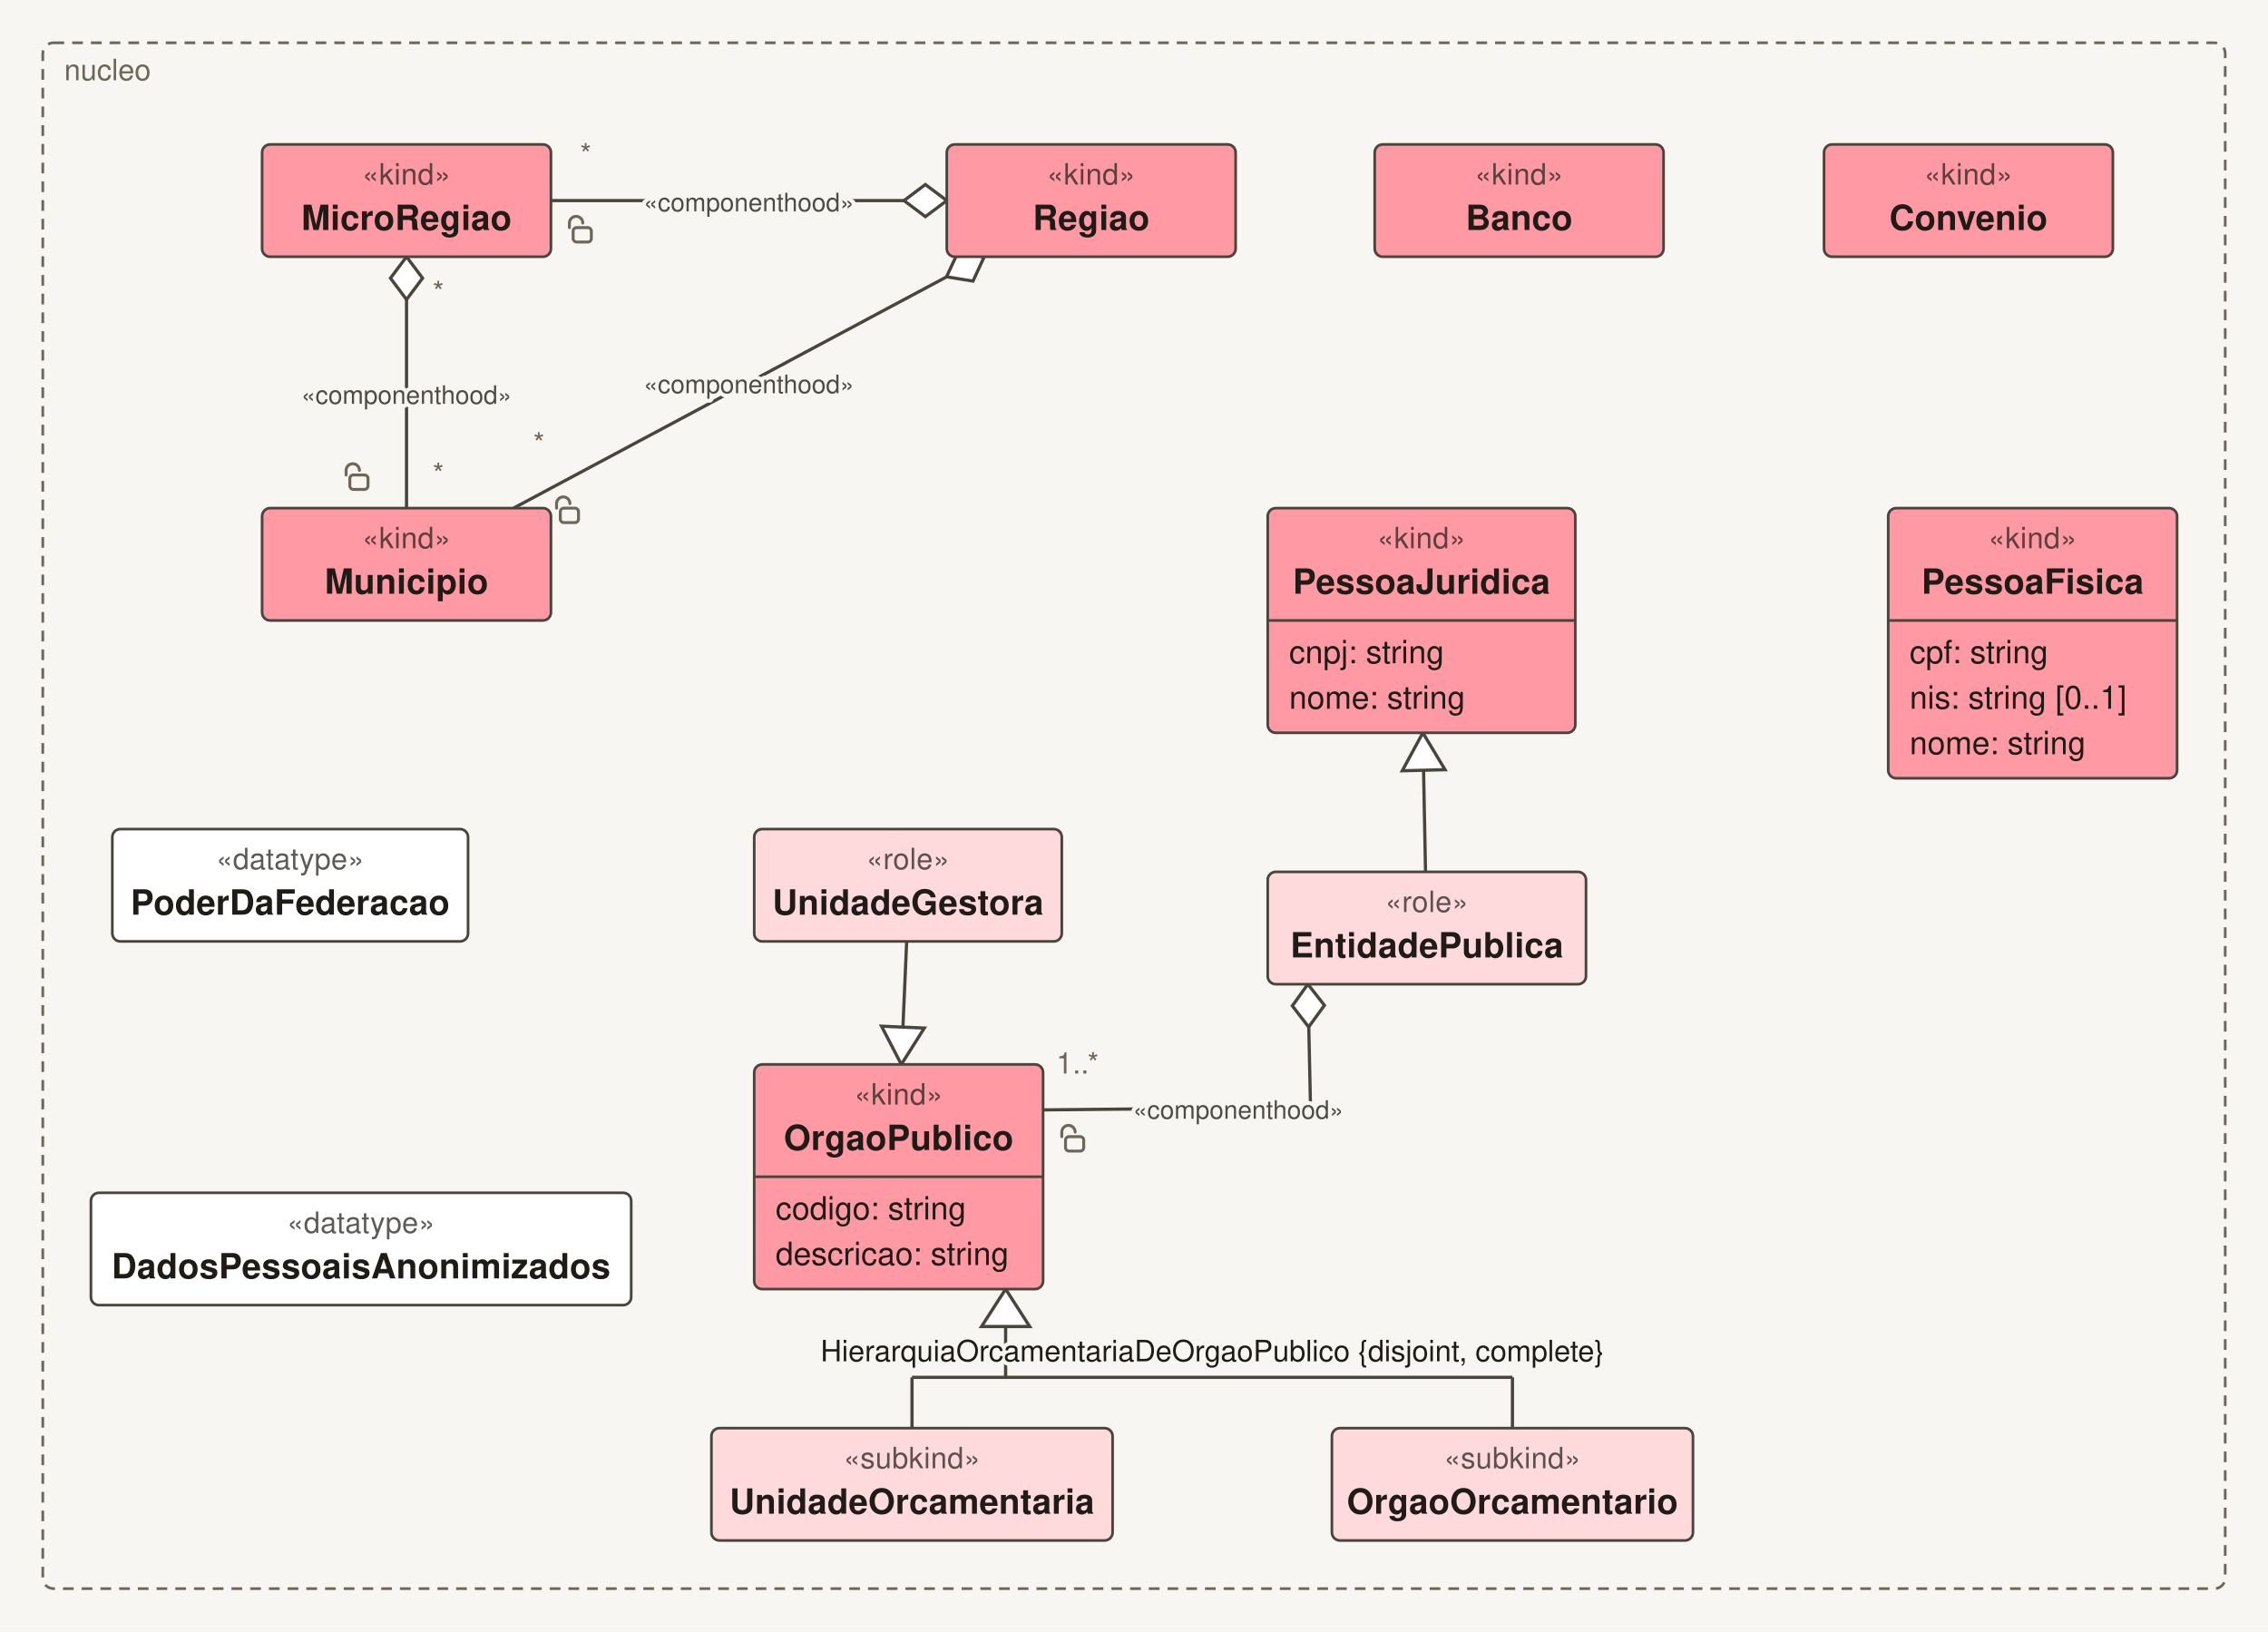
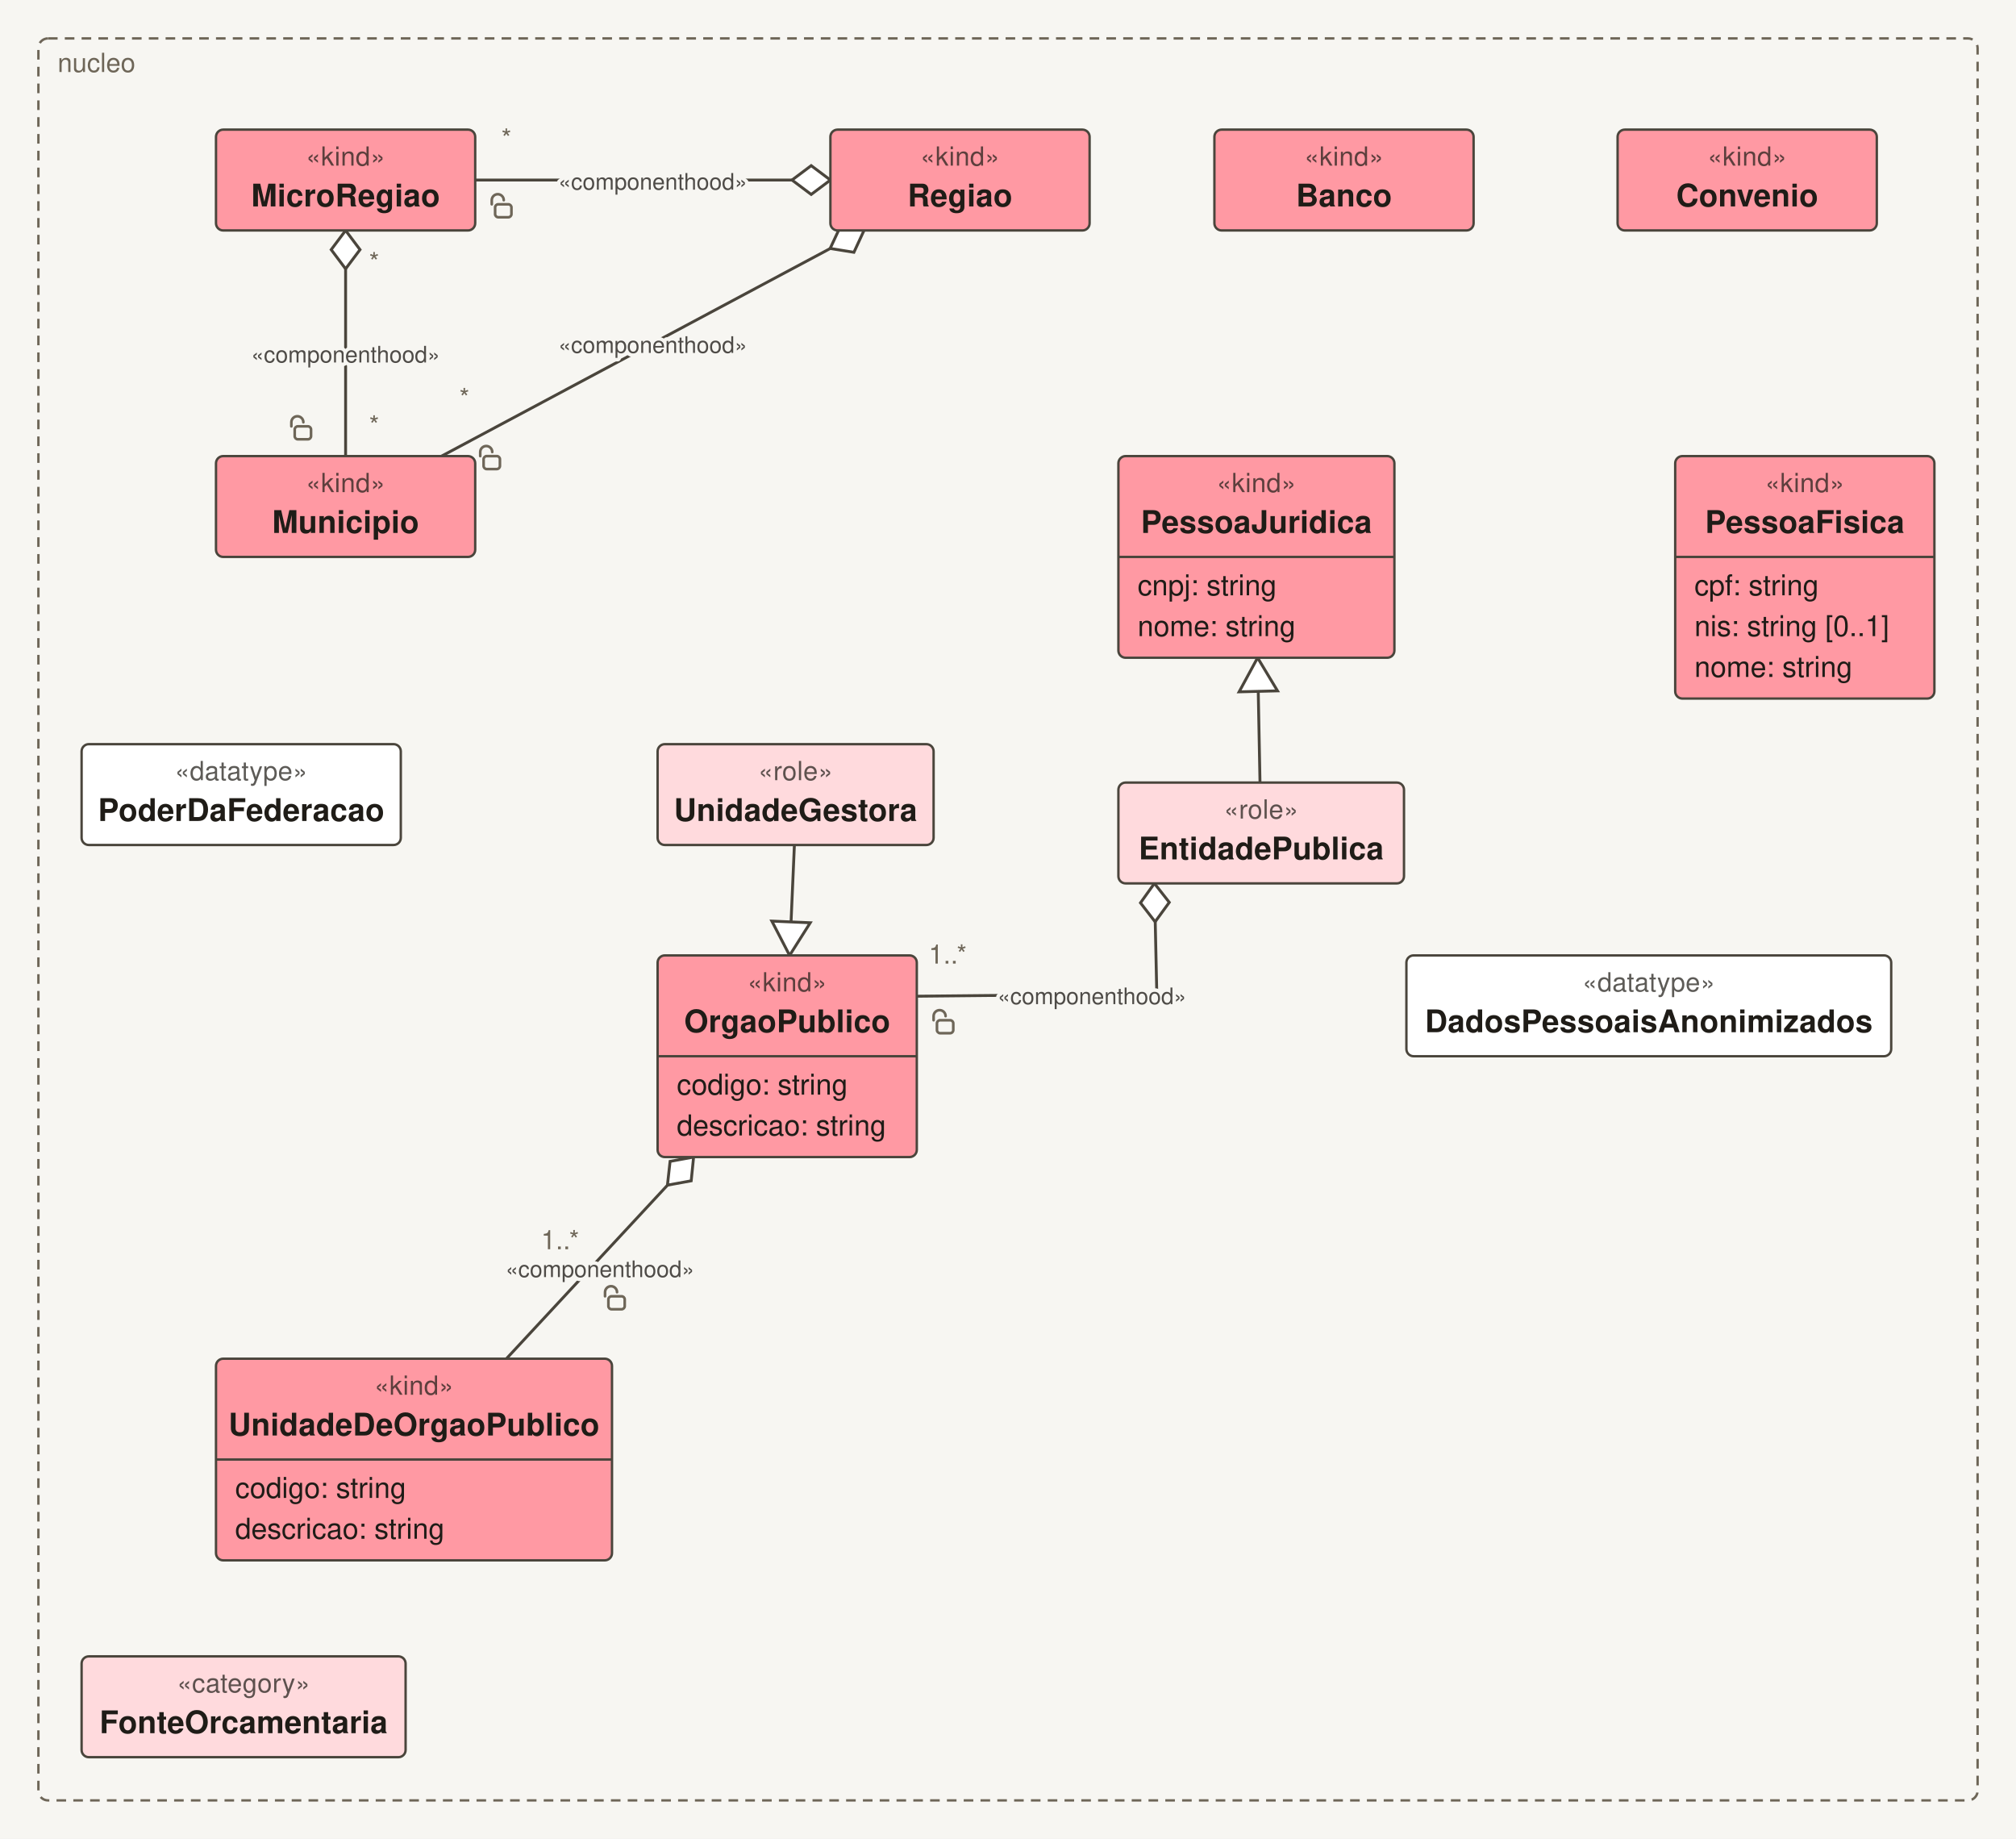
- <svg xmlns="http://www.w3.org/2000/svg" viewBox="-202 282 848 610" width="848" height="610">
+ <svg xmlns="http://www.w3.org/2000/svg" viewBox="-194 282 840 766" width="840" height="766">
  <style>
/* Everything that is text, before anything specialises it. The label layer sits
   above the boxes and outside every other group, so a rule that reached labels
   through their edge stopped reaching them the day they were lifted out of it --
   and an SVG with no font-family on a text element falls back to a 16px serif.
   Stated once at the top, no layer can lose it again. */
text {
    font-family: "Helvetica Neue", Helvetica, Arial, "Liberation Sans", sans-serif;
    font-stretch: normal;
    font-size: 11px;
    fill: #1f1c17;
    font-variant-numeric: tabular-nums;
}

.tv-node rect { stroke: #4a453c; stroke-width: 1; }
.tv-node text { fill: #1f1c17; }
.tv-name { font-weight: 600; font-size: 13px; letter-spacing: 0.005em; }
.tv-legend text { font-size: 13px; fill: #1f1c17; }
.tv-stereotype { font-size: 11px; fill-opacity: 0.72; letter-spacing: 0.01em; }
.tv-attribute { font-size: 12px; }
.tv-edge path { fill: none; stroke: #4a453c; stroke-width: 1.2; }
.tv-end { fill: #6e6658; }
/* No letter-spacing on a label drawn with a halo: WebKit places letter-spaced
   SVG text glyph by glyph and then draws no halo, so in Safari, and in an
   exported SVG opened in Preview, the line ran through the label and its
   letters came out uneven. Chromium and Firefox never showed it. */
.tv-edge-stereotype { font-size: 9.5px; fill-opacity: 0.78; }
.tv-marker { fill: #ffffff; stroke: #4a453c; stroke-width: 1.2; }
.tv-arrow { fill: none; stroke: #4a453c; stroke-width: 1.2; }
.tv-reading { fill: #1f1c17; stroke: none; }
.tv-lock { fill: none; stroke: #6e6658; stroke-width: 1.1; stroke-linecap: round; }
.tv-lock rect { fill: #f7f6f2; }
.tv-group rect { fill: none; stroke: #6e6658; stroke-dasharray: 4 3; }
.tv-group text { font-size: 11px; fill: #6e6658; }
.tv-ontology rect { fill: none; stroke: #4a453c; stroke-width: 1.2; stroke-dasharray: none; }
.tv-ontology text { font-weight: 600; font-size: 13px; fill: #1f1c17; }
.tv-location { font-size: 12px; fill-opacity: 0.72; }
.tv-selected rect { stroke: #1f5c5c; stroke-width: 2.5; }
/* The second selector is for a leg of a shared tree, which carries its own id
   and so is chosen as itself rather than through a group around it. */
.tv-selected path, path.tv-selected { stroke: #1f5c5c; stroke-width: 2.2; }
.tv-unresolved rect { stroke-dasharray: 5 3; }
.tv-external rect { stroke-dasharray: 2 2; }
</style>
-   <rect x="-202" y="282" width="848" height="610" fill="#f7f6f2" />
+   <rect x="-194" y="282" width="840" height="766" fill="#f7f6f2" />
  <g class="tv-group" data-group="pkg:nucleo">
-     <rect x="-186" y="298" width="816" height="578" rx="4" />
-     <text x="-178" y="312">nucleo</text>
+     <rect x="-178" y="298" width="808" height="734" rx="4" />
+     <text x="-170" y="312">nucleo</text>
  </g>
  <g class="tv-edge" data-edge="gen:nucleo::UnidadeGestora-&gt;nucleo::OrgaoPublico">
    <path d="M 137 634 L 135 680" />
    <polygon class="tv-marker" points="135,680 143.6,666.4 127.6,665.7" />
  </g>
  <g class="tv-edge" data-edge="gen:nucleo::EntidadePublica-&gt;nucleo::PessoaJuridica">
    <path d="M 331 608 L 330 556" />
    <polygon class="tv-marker" points="330,556 322.3,570.2 338.3,569.8" />
  </g>
  <g class="tv-edge" data-edge="rel:nucleo::OrgaoPublico-&gt;nucleo::EntidadePublica:componenthood:">
    <path d="M 188 697 L 288 696 L 287 650" />
    <polygon class="tv-marker" points="287,650 281.2,658.1 287.3,666 293.2,657.9" />
  </g>
+   <g class="tv-edge" data-edge="rel:nucleo::UnidadeDeOrgaoPublico-&gt;nucleo::OrgaoPublico:componenthood:">
+     <path d="M 17 848 L 95 764" />
+     <polygon class="tv-marker" points="95,764 85.2,765.8 84.1,775.7 94,773.9" />
+   </g>
  <g class="tv-edge" data-edge="rel:nucleo::MicroRegiao-&gt;nucleo::Regiao:componenthood:">
    <path d="M 4 357 L 152 357" />
    <polygon class="tv-marker" points="152,357 144,351 136,357 144,363" />
  </g>
  <g class="tv-edge" data-edge="rel:nucleo::Municipio-&gt;nucleo::Regiao:componenthood:">
    <path d="M -10 472 L 166 378" />
    <polygon class="tv-marker" points="166,378 156.1,376.5 151.9,385.5 161.8,387.1" />
  </g>
  <g class="tv-edge" data-edge="rel:nucleo::Municipio-&gt;nucleo::MicroRegiao:componenthood:">
    <path d="M -50 472 L -50 378" />
    <polygon class="tv-marker" points="-50,378 -56,386 -50,394 -44,386" />
-   </g>
-   <g class="tv-edge tv-tree" data-genset="set:nucleo::HierarquiaOrcamentariaDeOrgaoPublico">
-     <polygon class="tv-marker" points="174,764 165,778 183,778" />
-     <path d="M 174 778 L 174 797" />
-     <path d="M 139 797 L 363.5 797" />
-     <path data-edge="gen:nucleo::OrgaoOrcamentario-&gt;nucleo::OrgaoPublico" d="M 363.5 797 L 363.5 816" />
-     <path data-edge="gen:nucleo::UnidadeOrcamentaria-&gt;nucleo::OrgaoPublico" d="M 139 797 L 139 816" />
-     <text data-for="set:nucleo::HierarquiaOrcamentariaDeOrgaoPublico" x="251.3" y="791" fill="#6e6658" text-anchor="middle" paint-order="stroke" stroke="#f7f6f2" stroke-width="3" stroke-linejoin="round">HierarquiaOrcamentariaDeOrgaoPublico {disjoint, complete}</text>
  </g>
  <g class="tv-node" data-node="nucleo::UnidadeGestora">
    <rect x="80" y="592" width="115" height="42" rx="3" fill="#FFDADD" />
    <text class="tv-stereotype" x="137.5" y="607" text-anchor="middle">«role»</text>
    <text class="tv-name" x="137.5" y="624" text-anchor="middle">UnidadeGestora</text>
  </g>
  <g class="tv-node" data-node="nucleo::OrgaoPublico">
    <rect x="80" y="680" width="108" height="84" rx="3" fill="#FF99A3" />
    <text class="tv-stereotype" x="134" y="695" text-anchor="middle">«kind»</text>
    <text class="tv-name" x="134" y="712" text-anchor="middle">OrgaoPublico</text>
    <line x1="80" y1="722" x2="188" y2="722" stroke="#4a453c" stroke-width="1" />
    <text class="tv-attribute" x="88" y="738">codigo: string</text>
    <text class="tv-attribute" x="88" y="755">descricao: string</text>
  </g>
  <g class="tv-node" data-node="nucleo::EntidadePublica">
    <rect x="272" y="608" width="119" height="42" rx="3" fill="#FFDADD" />
    <text class="tv-stereotype" x="331.5" y="623" text-anchor="middle">«role»</text>
    <text class="tv-name" x="331.5" y="640" text-anchor="middle">EntidadePublica</text>
  </g>
  <g class="tv-node" data-node="nucleo::PessoaJuridica">
    <rect x="272" y="472" width="115" height="84" rx="3" fill="#FF99A3" />
    <text class="tv-stereotype" x="329.5" y="487" text-anchor="middle">«kind»</text>
    <text class="tv-name" x="329.5" y="504" text-anchor="middle">PessoaJuridica</text>
    <line x1="272" y1="514" x2="387" y2="514" stroke="#4a453c" stroke-width="1" />
    <text class="tv-attribute" x="280" y="530">cnpj: string</text>
    <text class="tv-attribute" x="280" y="547">nome: string</text>
  </g>
-   <g class="tv-node" data-node="nucleo::OrgaoOrcamentario">
-     <rect x="296" y="816" width="135" height="42" rx="3" fill="#FFDADD" />
-     <text class="tv-stereotype" x="363.5" y="831" text-anchor="middle">«subkind»</text>
-     <text class="tv-name" x="363.5" y="848" text-anchor="middle">OrgaoOrcamentario</text>
-   </g>
-   <g class="tv-node" data-node="nucleo::UnidadeOrcamentaria">
-     <rect x="64" y="816" width="150" height="42" rx="3" fill="#FFDADD" />
-     <text class="tv-stereotype" x="139" y="831" text-anchor="middle">«subkind»</text>
-     <text class="tv-name" x="139" y="848" text-anchor="middle">UnidadeOrcamentaria</text>
+   <g class="tv-node" data-node="nucleo::UnidadeDeOrgaoPublico">
+     <rect x="-104" y="848" width="165" height="84" rx="3" fill="#FF99A3" />
+     <text class="tv-stereotype" x="-21.5" y="863" text-anchor="middle">«kind»</text>
+     <text class="tv-name" x="-21.5" y="880" text-anchor="middle">UnidadeDeOrgaoPublico</text>
+     <line x1="-104" y1="890" x2="61" y2="890" stroke="#4a453c" stroke-width="1" />
+     <text class="tv-attribute" x="-96" y="906">codigo: string</text>
+     <text class="tv-attribute" x="-96" y="923">descricao: string</text>
  </g>
  <g class="tv-node" data-node="nucleo::PessoaFisica">
    <rect x="504" y="472" width="108" height="101" rx="3" fill="#FF99A3" />
    <text class="tv-stereotype" x="558" y="487" text-anchor="middle">«kind»</text>
    <text class="tv-name" x="558" y="504" text-anchor="middle">PessoaFisica</text>
    <line x1="504" y1="514" x2="612" y2="514" stroke="#4a453c" stroke-width="1" />
    <text class="tv-attribute" x="512" y="530">cpf: string</text>
    <text class="tv-attribute" x="512" y="547">nis: string [0..1]</text>
    <text class="tv-attribute" x="512" y="564">nome: string</text>
  </g>
  <g class="tv-node" data-node="nucleo::Regiao">
    <rect x="152" y="336" width="108" height="42" rx="3" fill="#FF99A3" />
    <text class="tv-stereotype" x="206" y="351" text-anchor="middle">«kind»</text>
    <text class="tv-name" x="206" y="368" text-anchor="middle">Regiao</text>
  </g>
  <g class="tv-node" data-node="nucleo::MicroRegiao">
    <rect x="-104" y="336" width="108" height="42" rx="3" fill="#FF99A3" />
    <text class="tv-stereotype" x="-50" y="351" text-anchor="middle">«kind»</text>
    <text class="tv-name" x="-50" y="368" text-anchor="middle">MicroRegiao</text>
  </g>
  <g class="tv-node" data-node="nucleo::Municipio">
    <rect x="-104" y="472" width="108" height="42" rx="3" fill="#FF99A3" />
    <text class="tv-stereotype" x="-50" y="487" text-anchor="middle">«kind»</text>
    <text class="tv-name" x="-50" y="504" text-anchor="middle">Municipio</text>
  </g>
  <g class="tv-node" data-node="nucleo::Banco">
    <rect x="312" y="336" width="108" height="42" rx="3" fill="#FF99A3" />
    <text class="tv-stereotype" x="366" y="351" text-anchor="middle">«kind»</text>
    <text class="tv-name" x="366" y="368" text-anchor="middle">Banco</text>
  </g>
  <g class="tv-node" data-node="nucleo::Convenio">
    <rect x="480" y="336" width="108" height="42" rx="3" fill="#FF99A3" />
    <text class="tv-stereotype" x="534" y="351" text-anchor="middle">«kind»</text>
    <text class="tv-name" x="534" y="368" text-anchor="middle">Convenio</text>
  </g>
  <g class="tv-node" data-node="nucleo::PoderDaFederacao">
    <rect x="-160" y="592" width="133" height="42" rx="3" fill="#FFFFFF" />
    <text class="tv-stereotype" x="-93.5" y="607" text-anchor="middle">«datatype»</text>
    <text class="tv-name" x="-93.5" y="624" text-anchor="middle">PoderDaFederacao</text>
  </g>
  <g class="tv-node" data-node="nucleo::DadosPessoaisAnonimizados">
-     <rect x="-168" y="728" width="202" height="42" rx="3" fill="#FFFFFF" />
-     <text class="tv-stereotype" x="-67" y="743" text-anchor="middle">«datatype»</text>
-     <text class="tv-name" x="-67" y="760" text-anchor="middle">DadosPessoaisAnonimizados</text>
+     <rect x="392" y="680" width="202" height="42" rx="3" fill="#FFFFFF" />
+     <text class="tv-stereotype" x="493" y="695" text-anchor="middle">«datatype»</text>
+     <text class="tv-name" x="493" y="712" text-anchor="middle">DadosPessoaisAnonimizados</text>
+   </g>
+   <g class="tv-node" data-node="nucleo::FonteOrcamentaria">
+     <rect x="-160" y="972" width="135" height="42" rx="3" fill="#FFDADD" />
+     <text class="tv-stereotype" x="-92.5" y="987" text-anchor="middle">«category»</text>
+     <text class="tv-name" x="-92.5" y="1004" text-anchor="middle">FonteOrcamentaria</text>
  </g>
  <g class="tv-labels">
    <text class="tv-edge-stereotype" data-for="rel:nucleo::OrgaoPublico-&gt;nucleo::EntidadePublica:componenthood:" x="261" y="700.3" text-anchor="middle" paint-order="stroke" stroke="#f7f6f2" stroke-width="3" stroke-linejoin="round">«componenthood»</text>
    <text class="tv-end" data-for="rel:nucleo::OrgaoPublico-&gt;nucleo::EntidadePublica:componenthood:" x="200.9" y="683.4" text-anchor="middle" paint-order="stroke" stroke="#f7f6f2" stroke-width="3" stroke-linejoin="round">1..*</text>
    <g class="tv-lock" data-for="rel:nucleo::OrgaoPublico-&gt;nucleo::EntidadePublica:componenthood:" transform="translate(193.6, 702.4)" aria-label="not const">
+       <path d="M 1.4 4.6 V 2.9 a 2.5 2.5 0 0 1 5 0" />
+       <rect x="2.8" y="4.6" width="6.8" height="5.4" rx="1.3" stroke="#6e6658" />
+     </g>
+     <text class="tv-edge-stereotype" data-for="rel:nucleo::UnidadeDeOrgaoPublico-&gt;nucleo::OrgaoPublico:componenthood:" x="56" y="814" text-anchor="middle" paint-order="stroke" stroke="#f7f6f2" stroke-width="3" stroke-linejoin="round">«componenthood»</text>
+     <text class="tv-end" data-for="rel:nucleo::UnidadeDeOrgaoPublico-&gt;nucleo::OrgaoPublico:componenthood:" x="39.4" y="802.4" text-anchor="middle" paint-order="stroke" stroke="#f7f6f2" stroke-width="3" stroke-linejoin="round">1..*</text>
+     <g class="tv-lock" data-for="rel:nucleo::UnidadeDeOrgaoPublico-&gt;nucleo::OrgaoPublico:componenthood:" transform="translate(56.7, 817.4)" aria-label="not const">
      <path d="M 1.4 4.6 V 2.9 a 2.5 2.5 0 0 1 5 0" />
      <rect x="2.8" y="4.6" width="6.8" height="5.4" rx="1.3" stroke="#6e6658" />
    </g>
    <text class="tv-edge-stereotype" data-for="rel:nucleo::MicroRegiao-&gt;nucleo::Regiao:componenthood:" x="78" y="361" text-anchor="middle" paint-order="stroke" stroke="#f7f6f2" stroke-width="3" stroke-linejoin="round">«componenthood»</text>
    <text class="tv-end" data-for="rel:nucleo::MicroRegiao-&gt;nucleo::Regiao:componenthood:" x="17" y="343.5" text-anchor="middle" paint-order="stroke" stroke="#f7f6f2" stroke-width="3" stroke-linejoin="round">*</text>
    <g class="tv-lock" data-for="rel:nucleo::MicroRegiao-&gt;nucleo::Regiao:componenthood:" transform="translate(9.5, 362.5)" aria-label="not const">
      <path d="M 1.4 4.6 V 2.9 a 2.5 2.5 0 0 1 5 0" />
      <rect x="2.8" y="4.6" width="6.8" height="5.4" rx="1.3" stroke="#6e6658" />
    </g>
    <text class="tv-edge-stereotype" data-for="rel:nucleo::Municipio-&gt;nucleo::Regiao:componenthood:" x="78" y="429" text-anchor="middle" paint-order="stroke" stroke="#f7f6f2" stroke-width="3" stroke-linejoin="round">«componenthood»</text>
    <text class="tv-end" data-for="rel:nucleo::Municipio-&gt;nucleo::Regiao:componenthood:" x="-0.5" y="451.6" text-anchor="middle" paint-order="stroke" stroke="#f7f6f2" stroke-width="3" stroke-linejoin="round">*</text>
    <g class="tv-lock" data-for="rel:nucleo::Municipio-&gt;nucleo::Regiao:componenthood:" transform="translate(4.7, 467.4)" aria-label="not const">
      <path d="M 1.4 4.6 V 2.9 a 2.5 2.5 0 0 1 5 0" />
      <rect x="2.8" y="4.6" width="6.8" height="5.4" rx="1.3" stroke="#6e6658" />
    </g>
    <text class="tv-edge-stereotype" data-for="rel:nucleo::Municipio-&gt;nucleo::MicroRegiao:componenthood:" x="-50" y="433" text-anchor="middle" paint-order="stroke" stroke="#f7f6f2" stroke-width="3" stroke-linejoin="round">«componenthood»</text>
    <text class="tv-end" data-for="rel:nucleo::Municipio-&gt;nucleo::MicroRegiao:componenthood:" x="-38.1" y="463" text-anchor="middle" paint-order="stroke" stroke="#f7f6f2" stroke-width="3" stroke-linejoin="round">*</text>
    <g class="tv-lock" data-for="rel:nucleo::Municipio-&gt;nucleo::MicroRegiao:componenthood:" transform="translate(-74, 455)" aria-label="not const">
      <path d="M 1.4 4.6 V 2.9 a 2.5 2.5 0 0 1 5 0" />
      <rect x="2.8" y="4.6" width="6.8" height="5.4" rx="1.3" stroke="#6e6658" />
    </g>
    <text class="tv-end" data-for="rel:nucleo::Municipio-&gt;nucleo::MicroRegiao:componenthood:" x="-38.1" y="395" text-anchor="middle" paint-order="stroke" stroke="#f7f6f2" stroke-width="3" stroke-linejoin="round">*</text>
  </g>
</svg>
